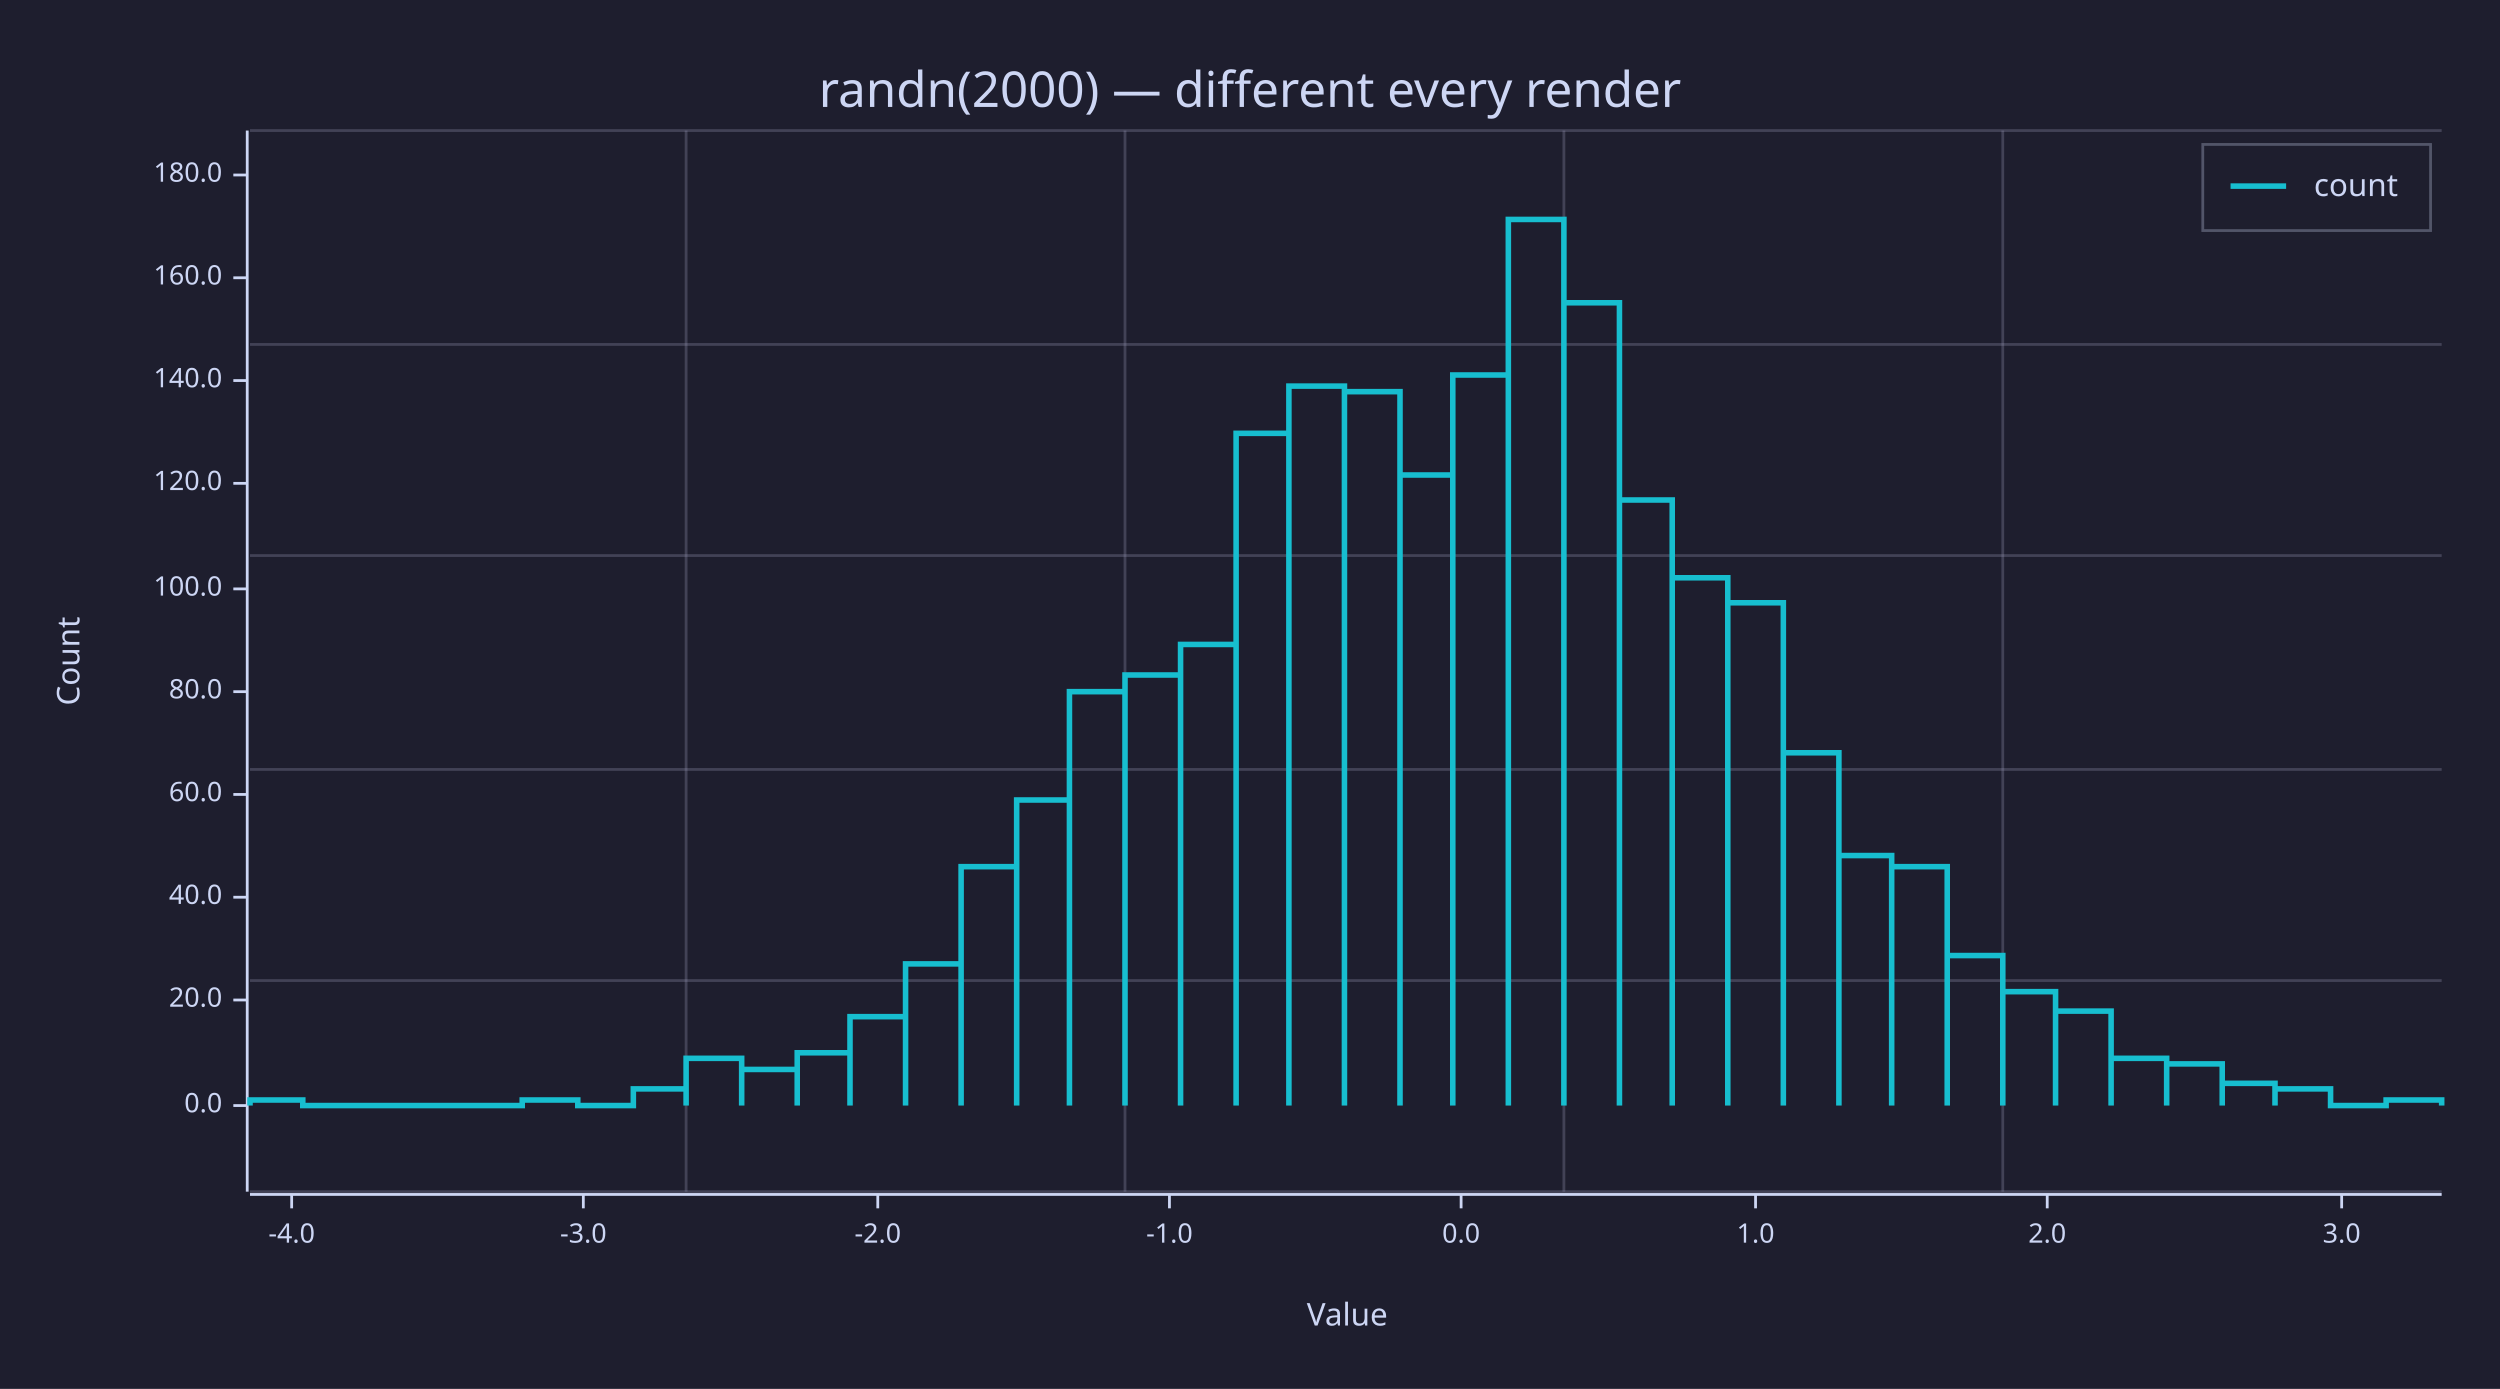
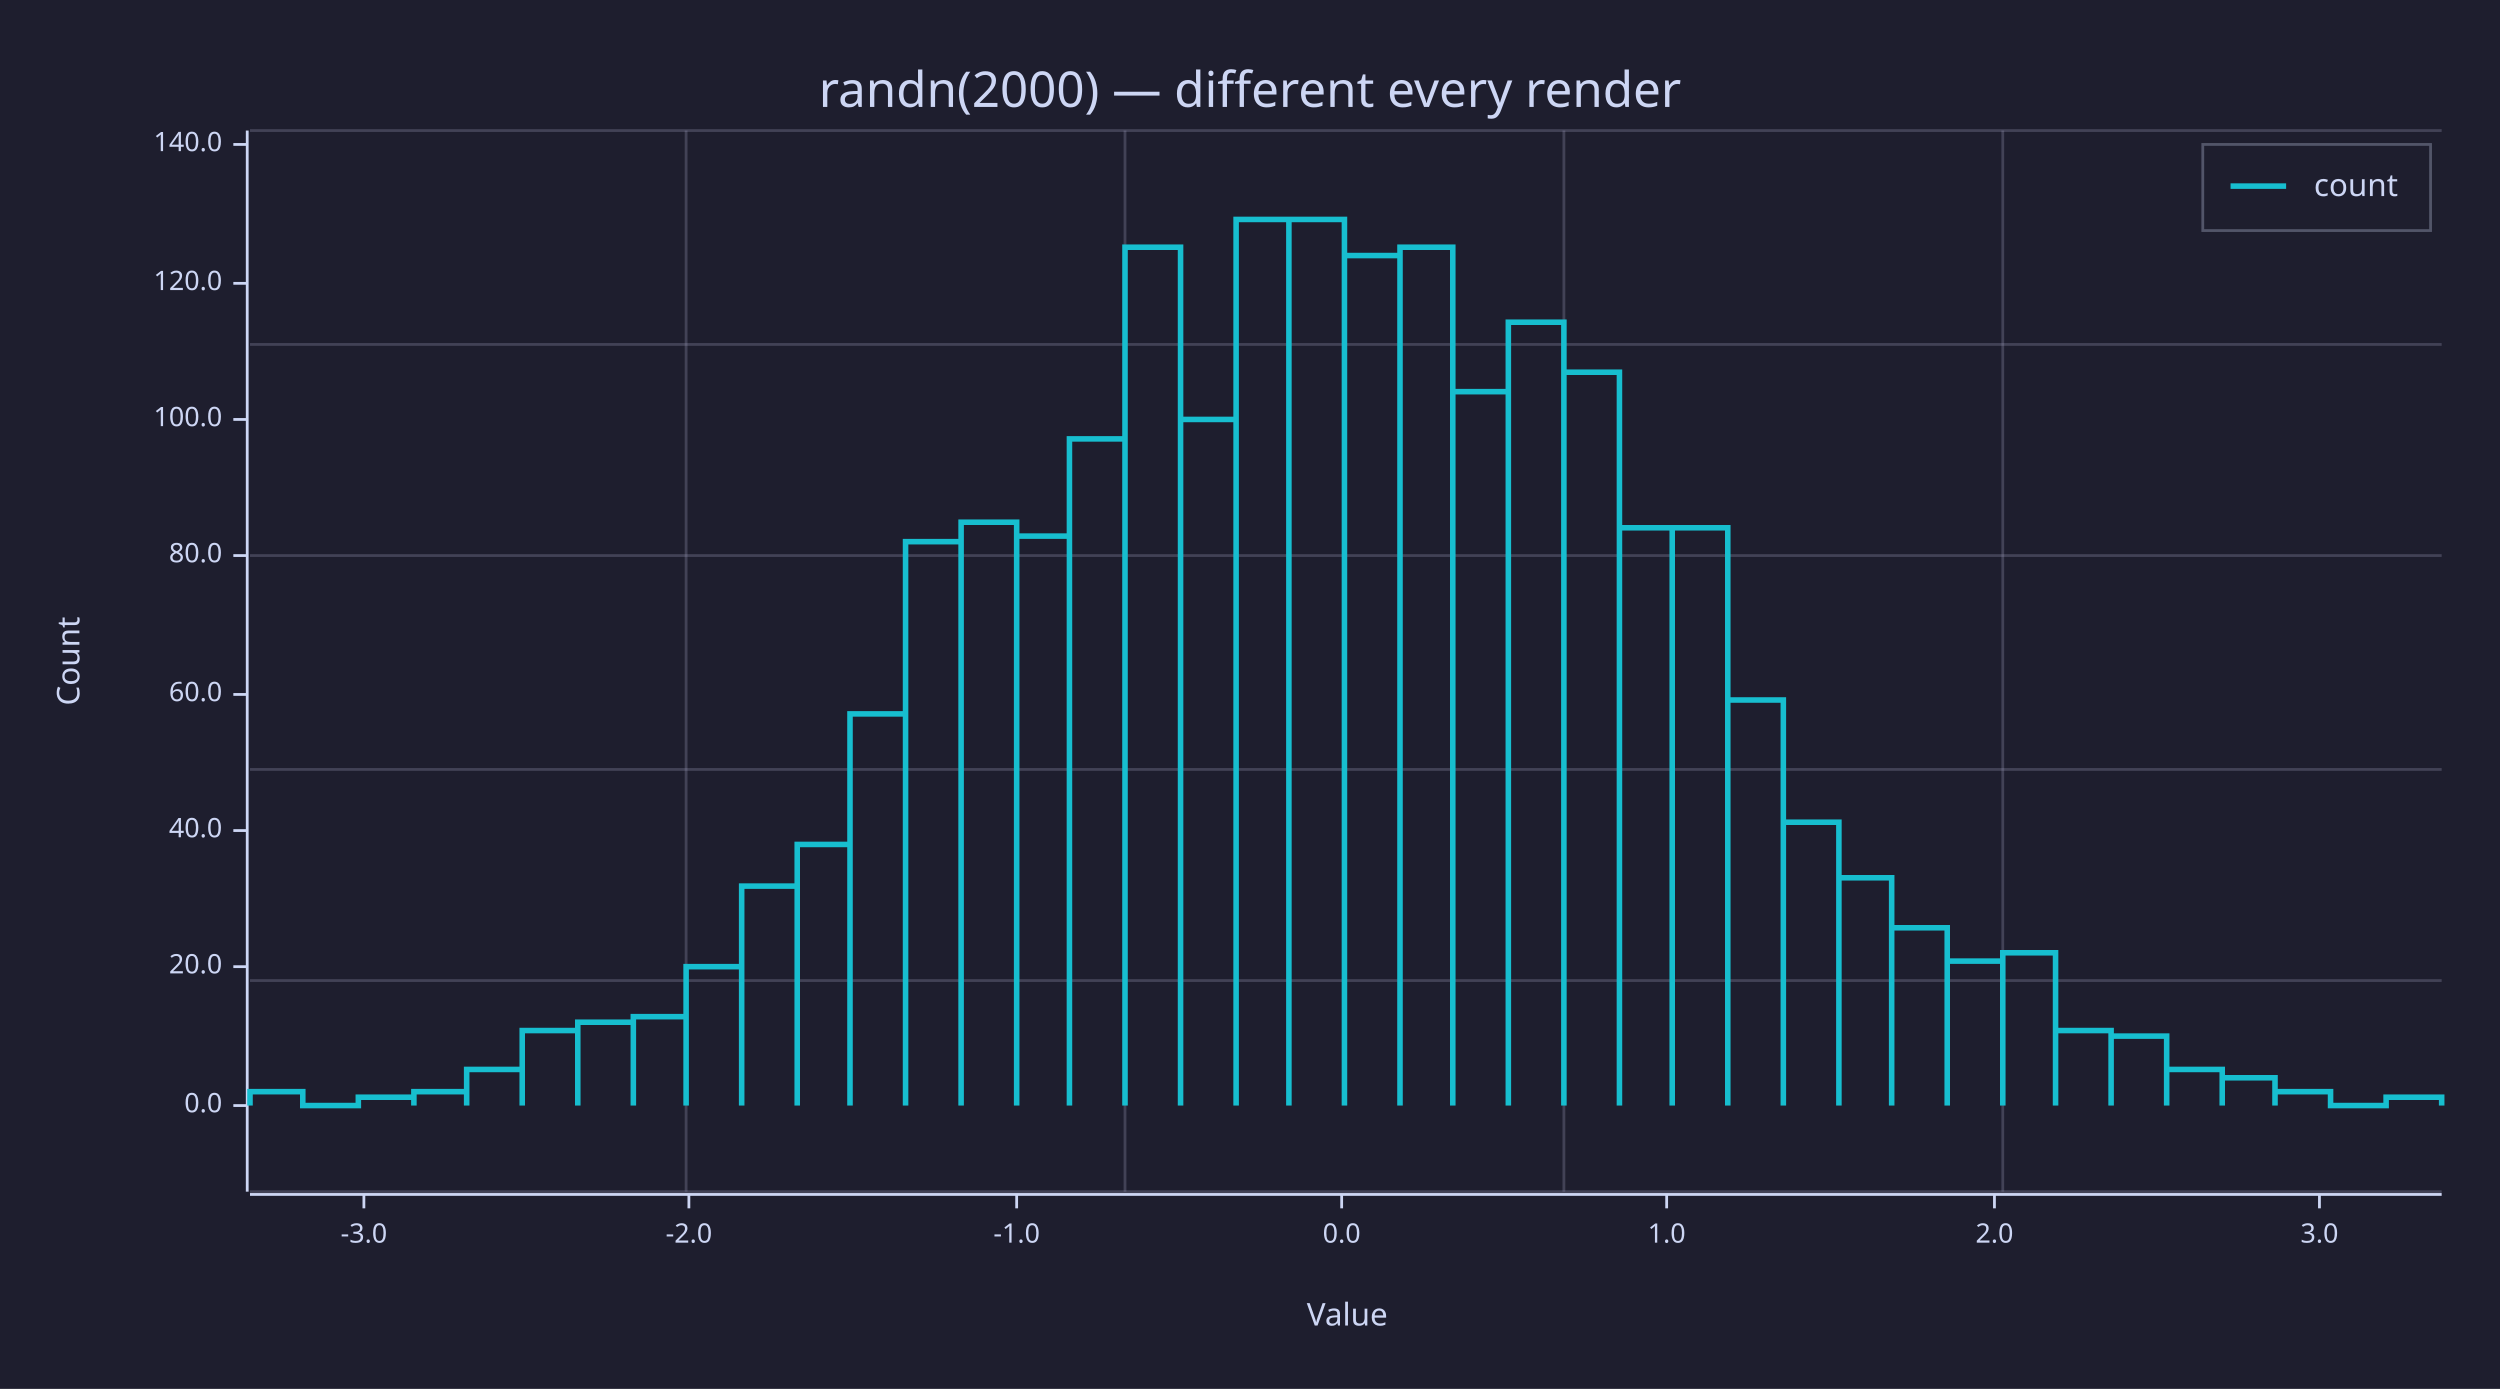
<svg xmlns="http://www.w3.org/2000/svg" width="900" height="500" viewBox="0 0 900 500">
  <rect x="0" y="0" width="900" height="500" opacity="1" fill="#1E1E2E" stroke="none" />
  <text x="450" y="25" dy="0.76em" text-anchor="middle" font-family="sans-serif" font-size="17.742" opacity="1" fill="#CDD6F4">
randn(2000) — different every render
</text>
  <text x="20" y="238" dy="0.76em" text-anchor="middle" font-family="sans-serif" font-size="11.29" opacity="1" fill="#CDD6F4" transform="rotate(270, 20, 238)">
Count
</text>
  <text x="485" y="480" dy="-0.5ex" text-anchor="middle" font-family="sans-serif" font-size="11.29" opacity="1" fill="#CDD6F4">
Value
</text>
  <polyline fill="none" opacity="1" stroke="#CDD6F4" stroke-width="1" points="89,47 89,429 " />
  <text x="80" y="398" dy="0.5ex" text-anchor="end" font-family="sans-serif" font-size="9.677" opacity="1" fill="#CDD6F4">
0.0
</text>
  <polyline fill="none" opacity="1" stroke="#CDD6F4" stroke-width="1" points="84,398 89,398 " />
-   <text x="80" y="360" dy="0.5ex" text-anchor="end" font-family="sans-serif" font-size="9.677" opacity="1" fill="#CDD6F4">
+   <text x="80" y="348" dy="0.5ex" text-anchor="end" font-family="sans-serif" font-size="9.677" opacity="1" fill="#CDD6F4">
20.0
</text>
-   <polyline fill="none" opacity="1" stroke="#CDD6F4" stroke-width="1" points="84,360 89,360 " />
-   <text x="80" y="323" dy="0.5ex" text-anchor="end" font-family="sans-serif" font-size="9.677" opacity="1" fill="#CDD6F4">
+   <polyline fill="none" opacity="1" stroke="#CDD6F4" stroke-width="1" points="84,348 89,348 " />
+   <text x="80" y="299" dy="0.5ex" text-anchor="end" font-family="sans-serif" font-size="9.677" opacity="1" fill="#CDD6F4">
40.0
</text>
-   <polyline fill="none" opacity="1" stroke="#CDD6F4" stroke-width="1" points="84,323 89,323 " />
-   <text x="80" y="286" dy="0.5ex" text-anchor="end" font-family="sans-serif" font-size="9.677" opacity="1" fill="#CDD6F4">
+   <polyline fill="none" opacity="1" stroke="#CDD6F4" stroke-width="1" points="84,299 89,299 " />
+   <text x="80" y="250" dy="0.5ex" text-anchor="end" font-family="sans-serif" font-size="9.677" opacity="1" fill="#CDD6F4">
60.0
</text>
-   <polyline fill="none" opacity="1" stroke="#CDD6F4" stroke-width="1" points="84,286 89,286 " />
-   <text x="80" y="249" dy="0.5ex" text-anchor="end" font-family="sans-serif" font-size="9.677" opacity="1" fill="#CDD6F4">
+   <polyline fill="none" opacity="1" stroke="#CDD6F4" stroke-width="1" points="84,250 89,250 " />
+   <text x="80" y="200" dy="0.5ex" text-anchor="end" font-family="sans-serif" font-size="9.677" opacity="1" fill="#CDD6F4">
80.0
</text>
-   <polyline fill="none" opacity="1" stroke="#CDD6F4" stroke-width="1" points="84,249 89,249 " />
-   <text x="80" y="212" dy="0.5ex" text-anchor="end" font-family="sans-serif" font-size="9.677" opacity="1" fill="#CDD6F4">
+   <polyline fill="none" opacity="1" stroke="#CDD6F4" stroke-width="1" points="84,200 89,200 " />
+   <text x="80" y="151" dy="0.5ex" text-anchor="end" font-family="sans-serif" font-size="9.677" opacity="1" fill="#CDD6F4">
100.0
</text>
-   <polyline fill="none" opacity="1" stroke="#CDD6F4" stroke-width="1" points="84,212 89,212 " />
-   <text x="80" y="174" dy="0.5ex" text-anchor="end" font-family="sans-serif" font-size="9.677" opacity="1" fill="#CDD6F4">
+   <polyline fill="none" opacity="1" stroke="#CDD6F4" stroke-width="1" points="84,151 89,151 " />
+   <text x="80" y="102" dy="0.5ex" text-anchor="end" font-family="sans-serif" font-size="9.677" opacity="1" fill="#CDD6F4">
120.0
</text>
-   <polyline fill="none" opacity="1" stroke="#CDD6F4" stroke-width="1" points="84,174 89,174 " />
-   <text x="80" y="137" dy="0.5ex" text-anchor="end" font-family="sans-serif" font-size="9.677" opacity="1" fill="#CDD6F4">
+   <polyline fill="none" opacity="1" stroke="#CDD6F4" stroke-width="1" points="84,102 89,102 " />
+   <text x="80" y="52" dy="0.5ex" text-anchor="end" font-family="sans-serif" font-size="9.677" opacity="1" fill="#CDD6F4">
140.0
</text>
-   <polyline fill="none" opacity="1" stroke="#CDD6F4" stroke-width="1" points="84,137 89,137 " />
-   <text x="80" y="100" dy="0.5ex" text-anchor="end" font-family="sans-serif" font-size="9.677" opacity="1" fill="#CDD6F4">
- 160.0
- </text>
-   <polyline fill="none" opacity="1" stroke="#CDD6F4" stroke-width="1" points="84,100 89,100 " />
-   <text x="80" y="63" dy="0.5ex" text-anchor="end" font-family="sans-serif" font-size="9.677" opacity="1" fill="#CDD6F4">
- 180.0
- </text>
-   <polyline fill="none" opacity="1" stroke="#CDD6F4" stroke-width="1" points="84,63 89,63 " />
+   <polyline fill="none" opacity="1" stroke="#CDD6F4" stroke-width="1" points="84,52 89,52 " />
  <polyline fill="none" opacity="1" stroke="#CDD6F4" stroke-width="1" points="90,430 879,430 " />
-   <text x="105" y="440" dy="0.76em" text-anchor="middle" font-family="sans-serif" font-size="9.677" opacity="1" fill="#CDD6F4">
- -4.0
- </text>
-   <polyline fill="none" opacity="1" stroke="#CDD6F4" stroke-width="1" points="105,430 105,435 " />
-   <text x="210" y="440" dy="0.76em" text-anchor="middle" font-family="sans-serif" font-size="9.677" opacity="1" fill="#CDD6F4">
+   <text x="131" y="440" dy="0.76em" text-anchor="middle" font-family="sans-serif" font-size="9.677" opacity="1" fill="#CDD6F4">
-3.0
</text>
-   <polyline fill="none" opacity="1" stroke="#CDD6F4" stroke-width="1" points="210,430 210,435 " />
-   <text x="316" y="440" dy="0.76em" text-anchor="middle" font-family="sans-serif" font-size="9.677" opacity="1" fill="#CDD6F4">
+   <polyline fill="none" opacity="1" stroke="#CDD6F4" stroke-width="1" points="131,430 131,435 " />
+   <text x="248" y="440" dy="0.76em" text-anchor="middle" font-family="sans-serif" font-size="9.677" opacity="1" fill="#CDD6F4">
-2.0
</text>
-   <polyline fill="none" opacity="1" stroke="#CDD6F4" stroke-width="1" points="316,430 316,435 " />
-   <text x="421" y="440" dy="0.76em" text-anchor="middle" font-family="sans-serif" font-size="9.677" opacity="1" fill="#CDD6F4">
+   <polyline fill="none" opacity="1" stroke="#CDD6F4" stroke-width="1" points="248,430 248,435 " />
+   <text x="366" y="440" dy="0.76em" text-anchor="middle" font-family="sans-serif" font-size="9.677" opacity="1" fill="#CDD6F4">
-1.0
</text>
-   <polyline fill="none" opacity="1" stroke="#CDD6F4" stroke-width="1" points="421,430 421,435 " />
-   <text x="526" y="440" dy="0.76em" text-anchor="middle" font-family="sans-serif" font-size="9.677" opacity="1" fill="#CDD6F4">
+   <polyline fill="none" opacity="1" stroke="#CDD6F4" stroke-width="1" points="366,430 366,435 " />
+   <text x="483" y="440" dy="0.76em" text-anchor="middle" font-family="sans-serif" font-size="9.677" opacity="1" fill="#CDD6F4">
0.0
</text>
-   <polyline fill="none" opacity="1" stroke="#CDD6F4" stroke-width="1" points="526,430 526,435 " />
-   <text x="632" y="440" dy="0.76em" text-anchor="middle" font-family="sans-serif" font-size="9.677" opacity="1" fill="#CDD6F4">
+   <polyline fill="none" opacity="1" stroke="#CDD6F4" stroke-width="1" points="483,430 483,435 " />
+   <text x="600" y="440" dy="0.76em" text-anchor="middle" font-family="sans-serif" font-size="9.677" opacity="1" fill="#CDD6F4">
1.0
</text>
-   <polyline fill="none" opacity="1" stroke="#CDD6F4" stroke-width="1" points="632,430 632,435 " />
-   <text x="737" y="440" dy="0.76em" text-anchor="middle" font-family="sans-serif" font-size="9.677" opacity="1" fill="#CDD6F4">
+   <polyline fill="none" opacity="1" stroke="#CDD6F4" stroke-width="1" points="600,430 600,435 " />
+   <text x="718" y="440" dy="0.76em" text-anchor="middle" font-family="sans-serif" font-size="9.677" opacity="1" fill="#CDD6F4">
2.0
</text>
-   <polyline fill="none" opacity="1" stroke="#CDD6F4" stroke-width="1" points="737,430 737,435 " />
-   <text x="843" y="440" dy="0.76em" text-anchor="middle" font-family="sans-serif" font-size="9.677" opacity="1" fill="#CDD6F4">
+   <polyline fill="none" opacity="1" stroke="#CDD6F4" stroke-width="1" points="718,430 718,435 " />
+   <text x="835" y="440" dy="0.76em" text-anchor="middle" font-family="sans-serif" font-size="9.677" opacity="1" fill="#CDD6F4">
3.0
</text>
-   <polyline fill="none" opacity="1" stroke="#CDD6F4" stroke-width="1" points="843,430 843,435 " />
+   <polyline fill="none" opacity="1" stroke="#CDD6F4" stroke-width="1" points="835,430 835,435 " />
  <polyline fill="none" opacity="0.3" stroke="#9696B4" stroke-width="1" points="90,429 879,429 " />
  <polyline fill="none" opacity="0.3" stroke="#9696B4" stroke-width="1" points="90,353 879,353 " />
  <polyline fill="none" opacity="0.3" stroke="#9696B4" stroke-width="1" points="90,277 879,277 " />
  <polyline fill="none" opacity="0.3" stroke="#9696B4" stroke-width="1" points="90,200 879,200 " />
  <polyline fill="none" opacity="0.3" stroke="#9696B4" stroke-width="1" points="90,124 879,124 " />
  <polyline fill="none" opacity="0.3" stroke="#9696B4" stroke-width="1" points="90,47 879,47 " />
  <polyline fill="none" opacity="0.3" stroke="#9696B4" stroke-width="1" points="247,429 247,47 " />
  <polyline fill="none" opacity="0.3" stroke="#9696B4" stroke-width="1" points="405,429 405,47 " />
  <polyline fill="none" opacity="0.3" stroke="#9696B4" stroke-width="1" points="563,429 563,47 " />
  <polyline fill="none" opacity="0.3" stroke="#9696B4" stroke-width="1" points="721,429 721,47 " />
-   <polyline fill="none" opacity="1" stroke="#17BECF" stroke-width="2" points="90,398 90,396 109,396 109,398 109,398 109,398 129,398 129,398 129,398 129,398 149,398 149,398 149,398 149,398 168,398 168,398 168,398 168,398 188,398 188,398 188,398 188,396 208,396 208,398 208,398 208,398 228,398 228,398 228,398 228,392 247,392 247,398 247,398 247,381 267,381 267,398 267,398 267,385 287,385 287,398 287,398 287,379 306,379 306,398 306,398 306,366 326,366 326,398 326,398 326,347 346,347 346,398 346,398 346,312 366,312 366,398 366,398 366,288 385,288 385,398 385,398 385,249 405,249 405,398 405,398 405,243 425,243 425,398 425,398 425,232 445,232 445,398 445,398 445,156 464,156 464,398 464,398 464,139 484,139 484,398 484,398 484,141 504,141 504,398 504,398 504,171 523,171 523,398 523,398 523,135 543,135 543,398 543,398 543,79 563,79 563,398 563,398 563,109 583,109 583,398 583,398 583,180 602,180 602,398 602,398 602,208 622,208 622,398 622,398 622,217 642,217 642,398 642,398 642,271 662,271 662,398 662,398 662,308 681,308 681,398 681,398 681,312 701,312 701,398 701,398 701,344 721,344 721,398 721,398 721,357 740,357 740,398 740,398 740,364 760,364 760,398 760,398 760,381 780,381 780,398 780,398 780,383 800,383 800,398 800,398 800,390 819,390 819,398 819,398 819,392 839,392 839,398 839,398 839,398 859,398 859,398 859,398 859,396 879,396 879,398 " />
+   <polyline fill="none" opacity="1" stroke="#17BECF" stroke-width="2" points="90,398 90,393 109,393 109,398 109,398 109,398 129,398 129,398 129,398 129,395 149,395 149,398 149,398 149,393 168,393 168,398 168,398 168,385 188,385 188,398 188,398 188,371 208,371 208,398 208,398 208,368 228,368 228,398 228,398 228,366 247,366 247,398 247,398 247,348 267,348 267,398 267,398 267,319 287,319 287,398 287,398 287,304 306,304 306,398 306,398 306,257 326,257 326,398 326,398 326,195 346,195 346,398 346,398 346,188 366,188 366,398 366,398 366,193 385,193 385,398 385,398 385,158 405,158 405,398 405,398 405,89 425,89 425,398 425,398 425,151 445,151 445,398 445,398 445,79 464,79 464,398 464,398 464,79 484,79 484,398 484,398 484,92 504,92 504,398 504,398 504,89 523,89 523,398 523,398 523,141 543,141 543,398 543,398 543,116 563,116 563,398 563,398 563,134 583,134 583,398 583,398 583,190 602,190 602,398 602,398 602,190 622,190 622,398 622,398 622,252 642,252 642,398 642,398 642,296 662,296 662,398 662,398 662,316 681,316 681,398 681,398 681,334 701,334 701,398 701,398 701,346 721,346 721,398 721,398 721,343 740,343 740,398 740,398 740,371 760,371 760,398 760,398 760,373 780,373 780,398 780,398 780,385 800,385 800,398 800,398 800,388 819,388 819,398 819,398 819,393 839,393 839,398 839,398 839,398 859,398 859,398 859,398 859,395 879,395 879,398 " />
  <rect x="793" y="52" width="82" height="31" opacity="0.85" fill="#1E1E2E" stroke="none" />
  <rect x="793" y="52" width="82" height="31" opacity="0.3" fill="none" stroke="#CDD6F4" />
  <text x="833" y="62" dy="0.76em" text-anchor="start" font-family="sans-serif" font-size="11.29" opacity="1" fill="#CDD6F4">
count
</text>
  <polyline fill="none" opacity="1" stroke="#17BECF" stroke-width="2" points="803,67 823,67 " />
</svg>
